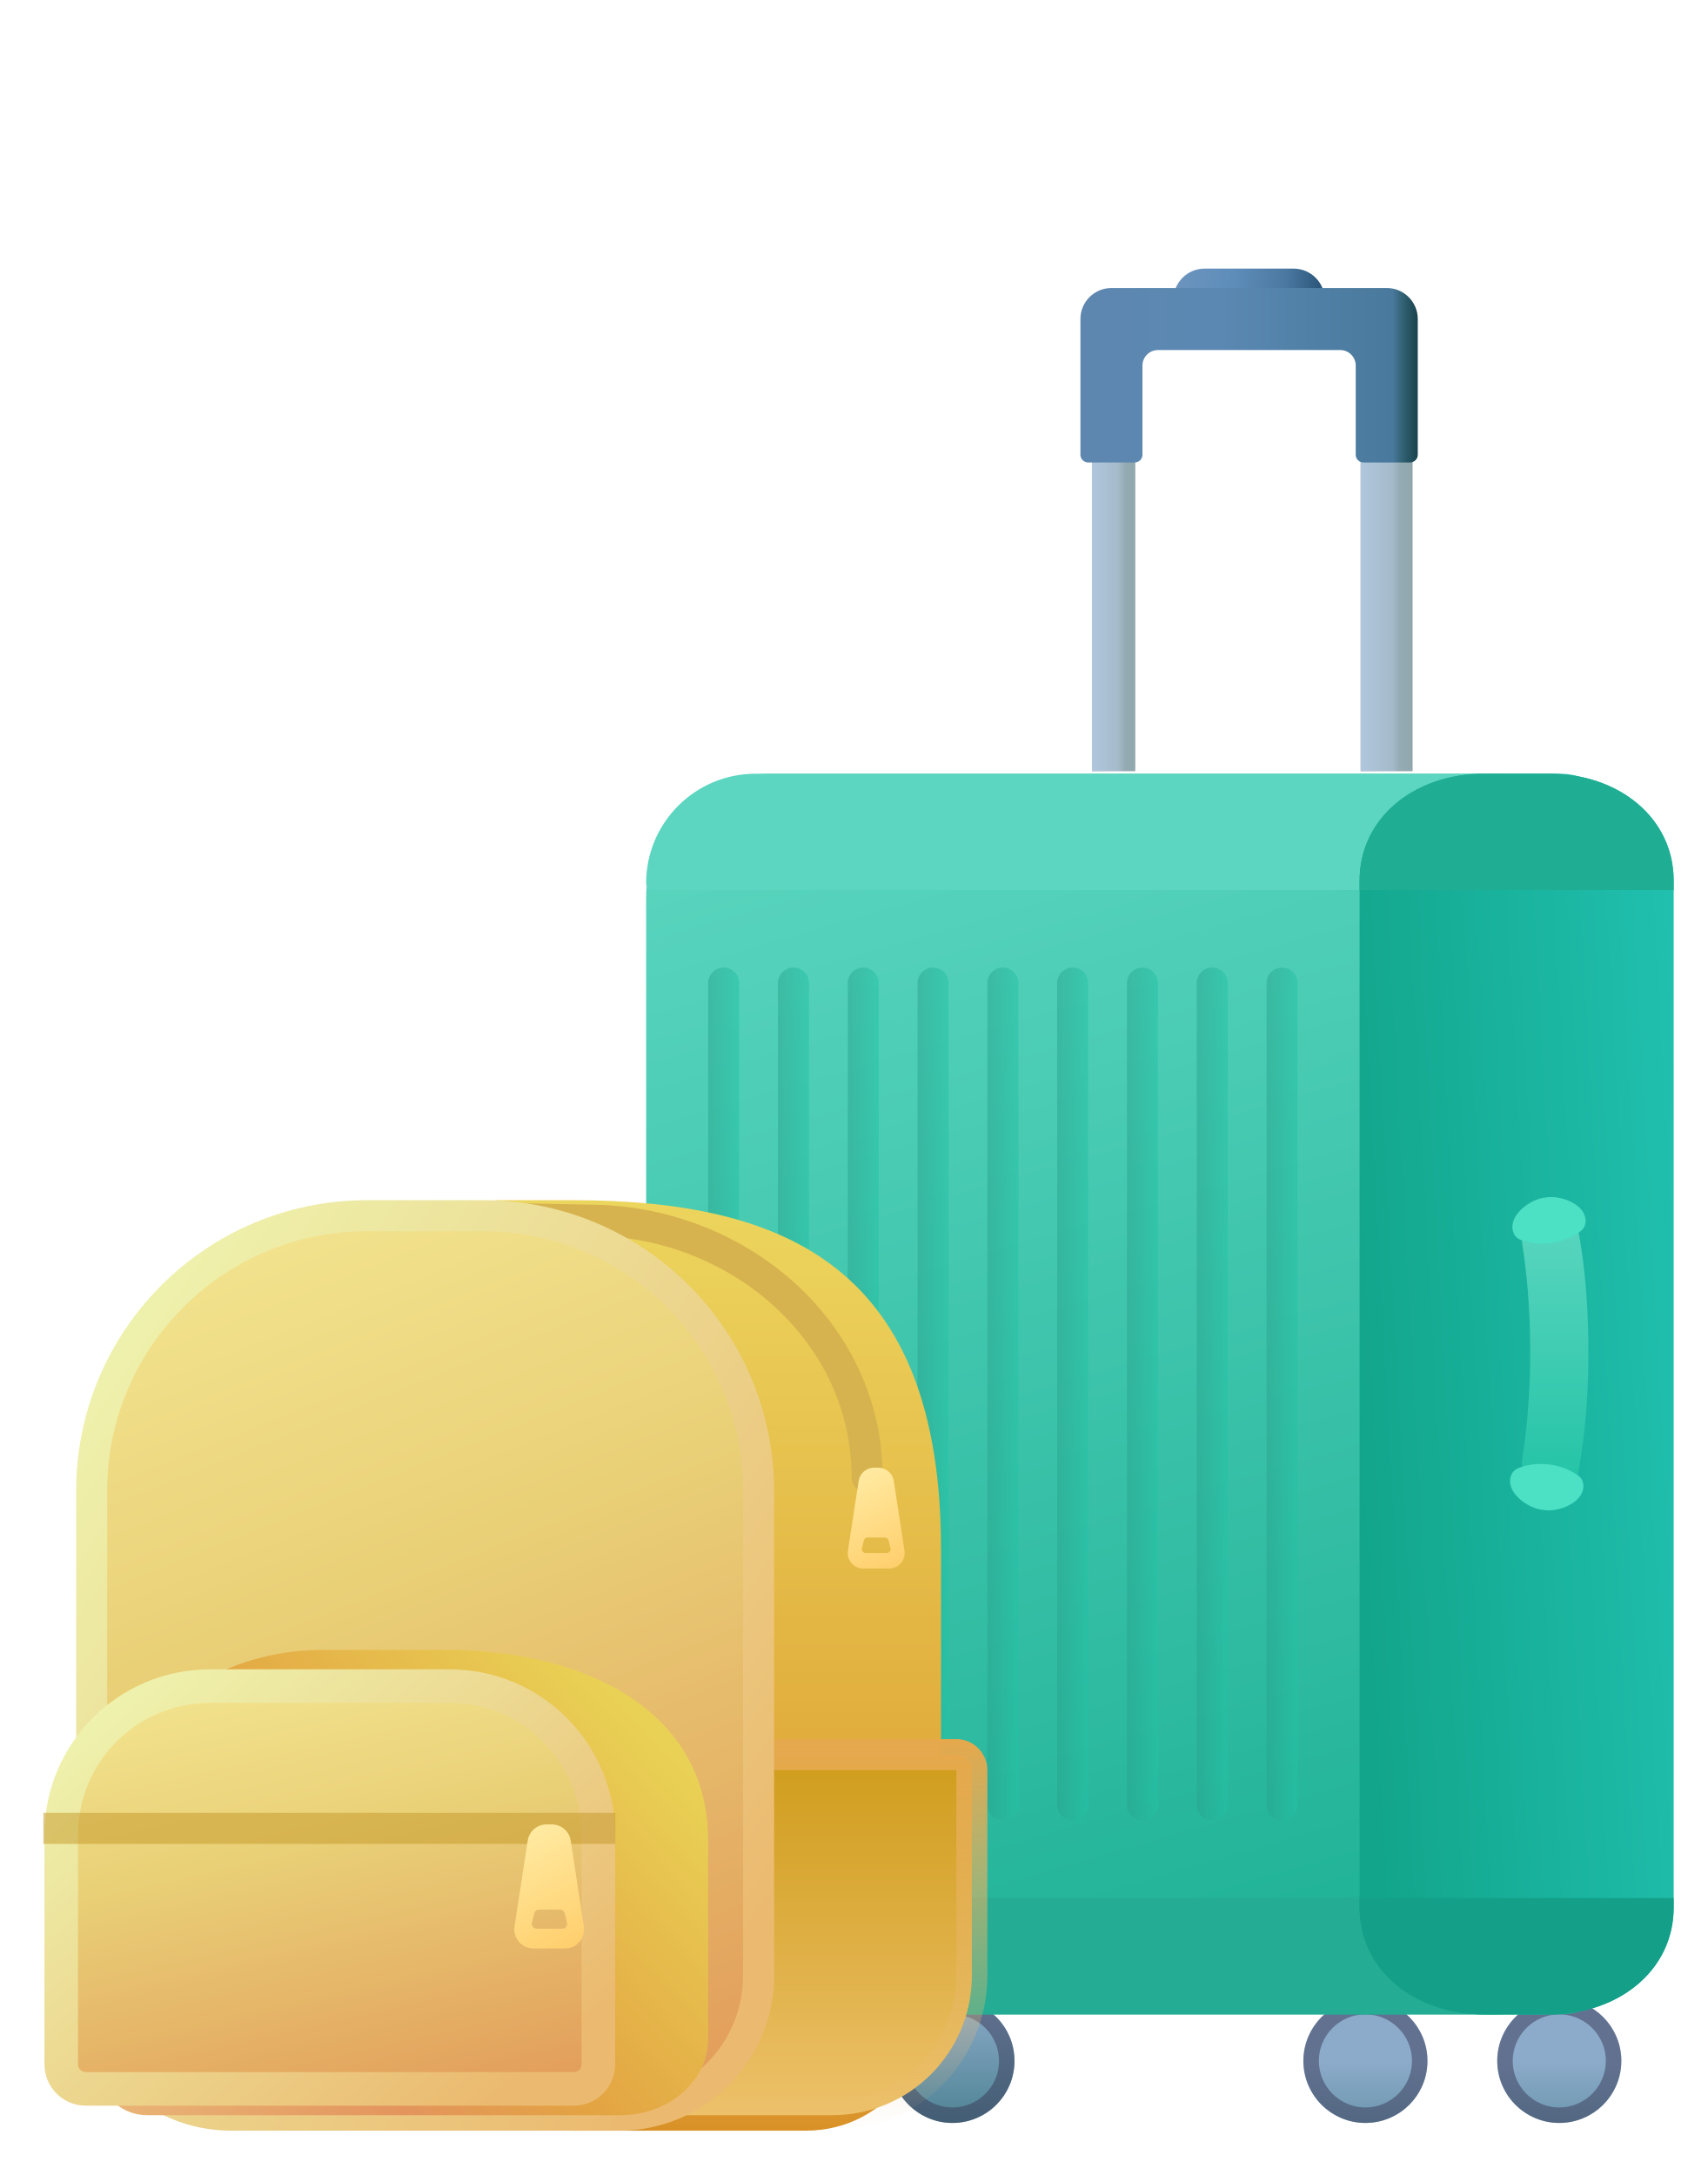
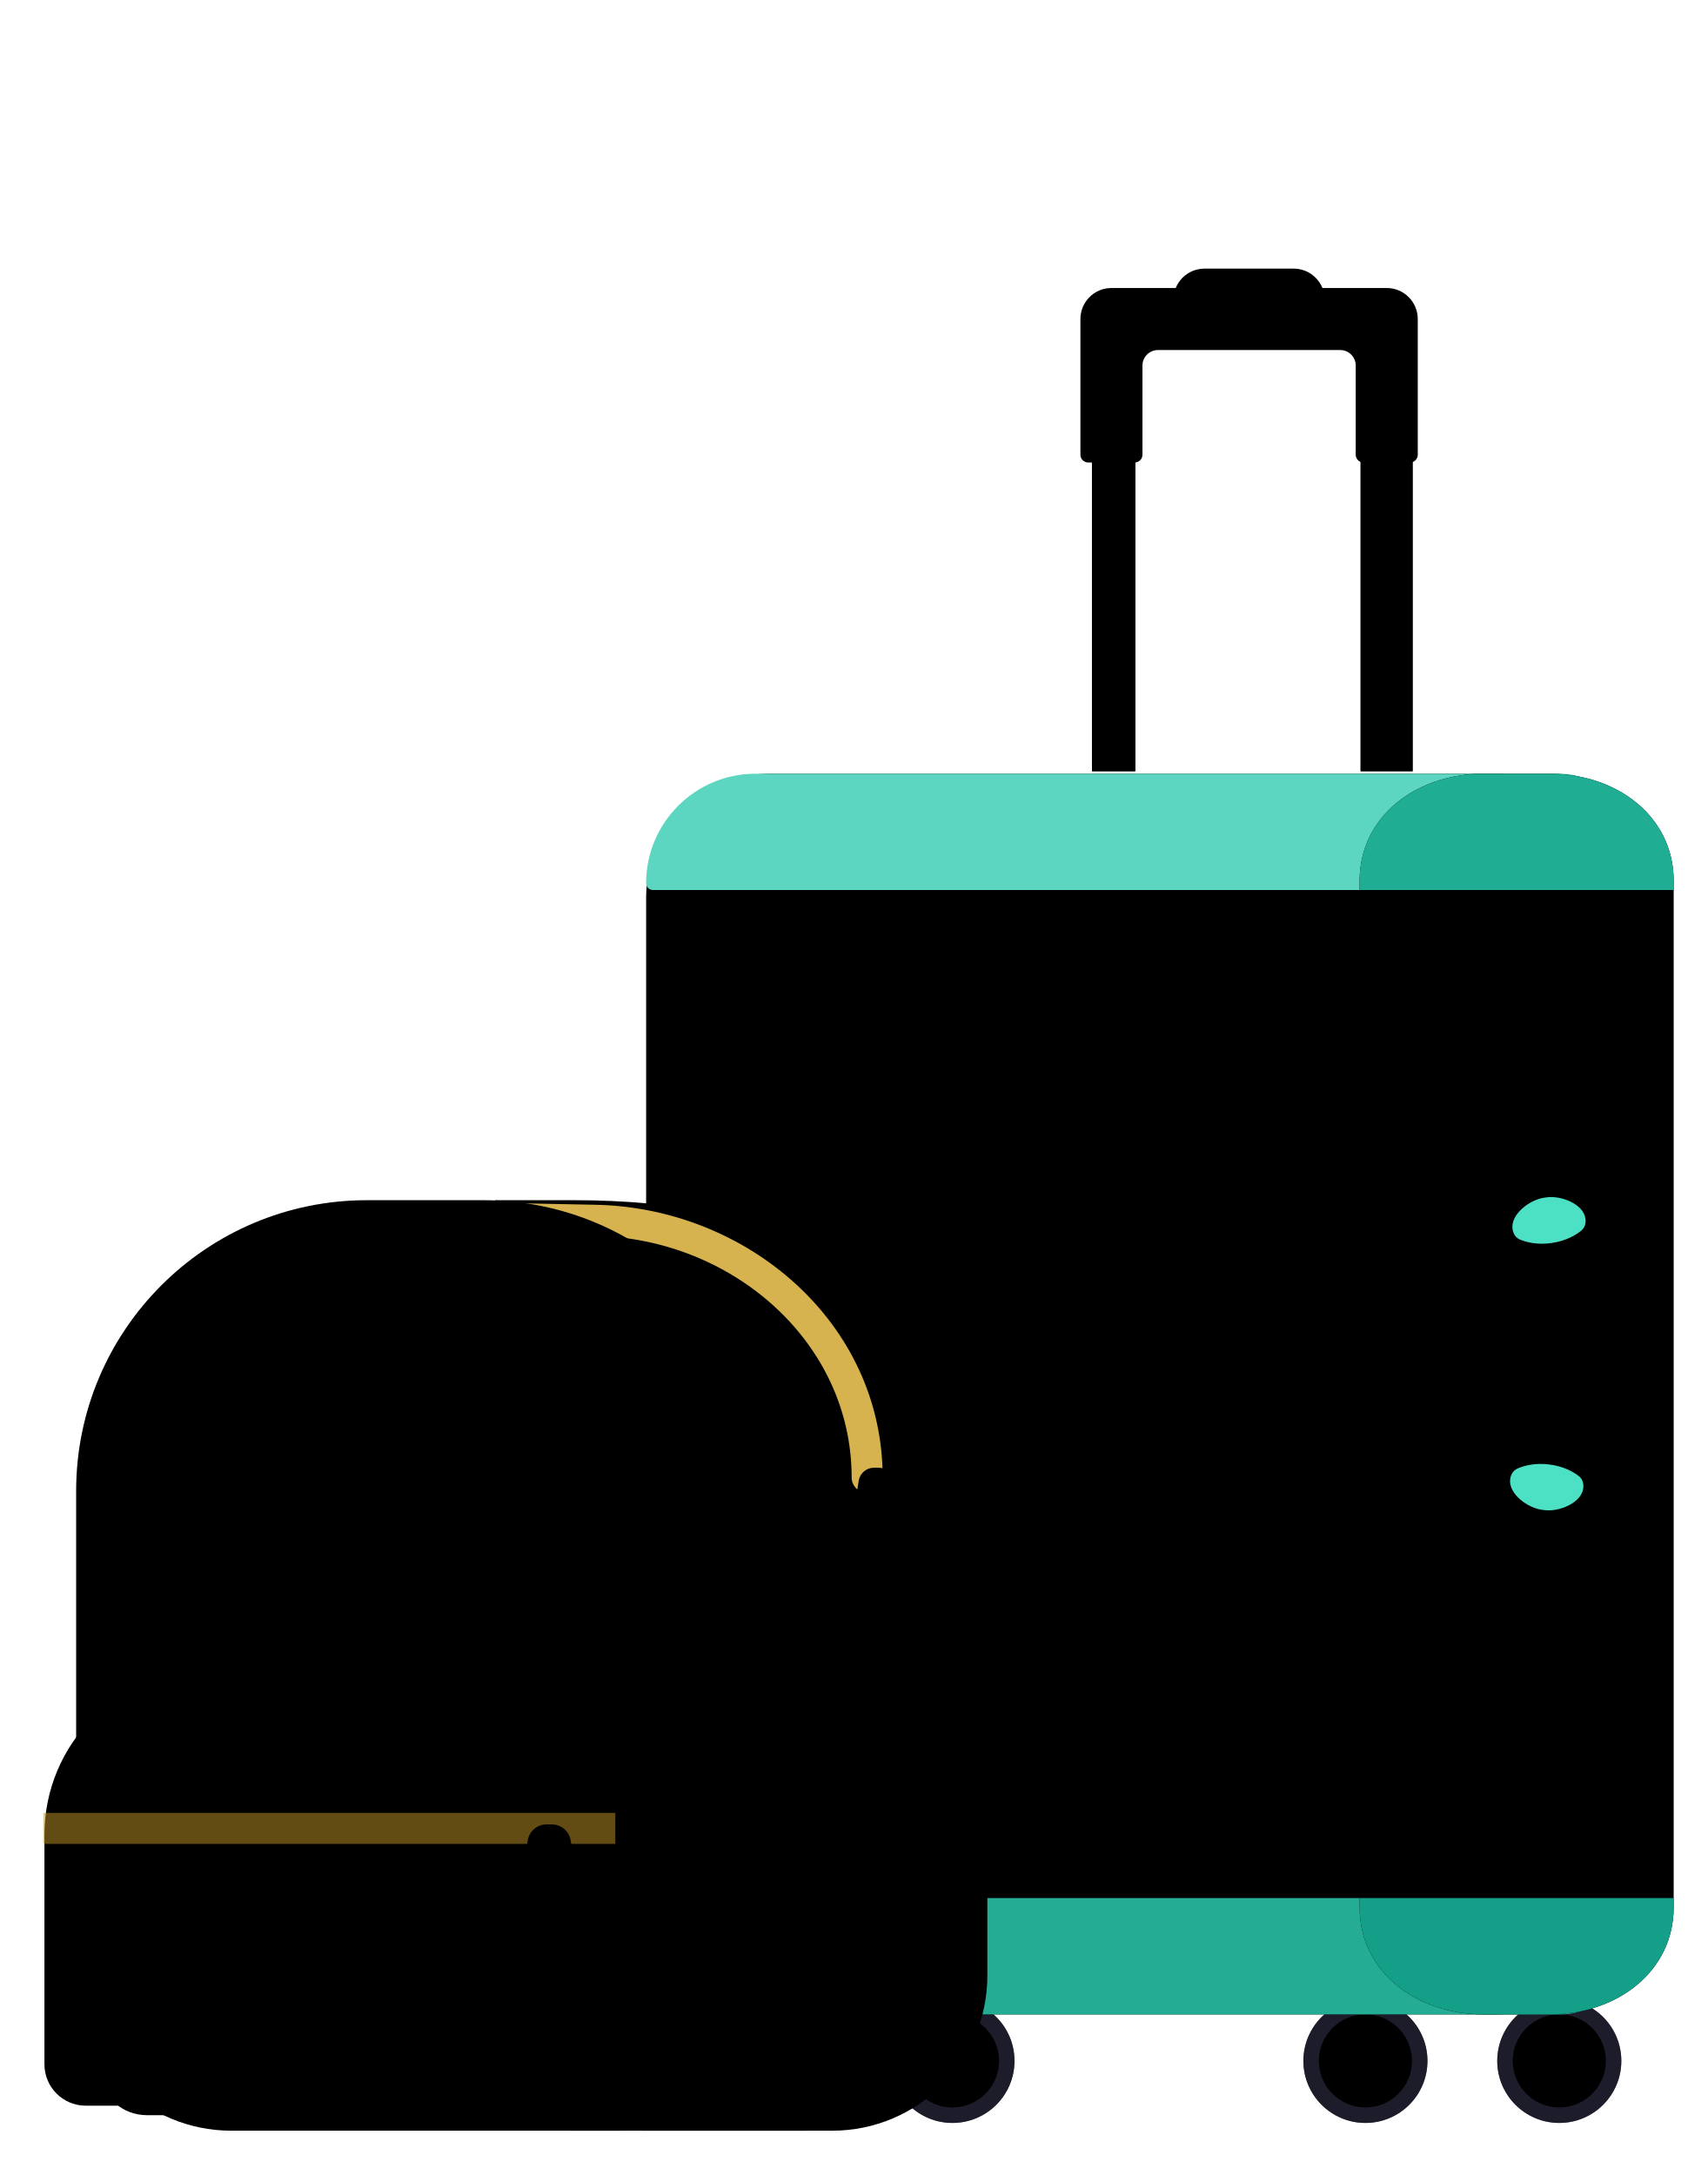
<svg xmlns="http://www.w3.org/2000/svg" width="197" height="251" viewBox="0 0 197 251" fill="none">
  <circle cx="109.904" cy="237.834" r="7.159" fill="url(#paint0_linear)" />
  <circle cx="109.904" cy="237.834" r="6.264" stroke="#393956" stroke-opacity="0.5" stroke-width="1.79" />
  <circle r="7.159" transform="matrix(-1 0 0 1 157.555 237.834)" fill="url(#paint1_linear)" />
  <circle r="6.264" transform="matrix(-1 0 0 1 157.555 237.834)" stroke="#393956" stroke-opacity="0.5" stroke-width="1.79" />
  <circle cx="89.77" cy="237.834" r="7.159" fill="url(#paint2_linear)" />
  <circle cx="89.77" cy="237.834" r="6.264" stroke="#393956" stroke-opacity="0.5" stroke-width="1.79" />
  <circle r="7.159" transform="matrix(-1 0 0 1 179.925 237.834)" fill="url(#paint3_linear)" />
  <circle r="6.264" transform="matrix(-1 0 0 1 179.925 237.834)" stroke="#393956" stroke-opacity="0.5" stroke-width="1.79" />
  <rect x="74.557" y="89.289" width="112.303" height="143.176" rx="14.318" fill="url(#paint4_linear)" />
  <path d="M74.557 101.922C74.557 94.945 80.213 89.289 87.19 89.289H180.149C183.856 89.289 186.861 92.293 186.861 96C186.861 99.707 183.856 102.711 180.149 102.711H75.347C74.911 102.711 74.557 102.358 74.557 101.922Z" fill="#5CD6C0" />
  <path d="M74.557 219.831C74.557 226.808 80.213 232.464 87.19 232.464H180.149C183.856 232.464 186.861 229.46 186.861 225.753C186.861 222.046 183.856 219.042 180.149 219.042H75.347C74.911 219.042 74.557 219.395 74.557 219.831Z" fill="#24AD94" />
  <path d="M156.883 101.635C156.883 94.322 163.293 89.289 171.201 89.289H178.807C186.714 89.289 193.125 94.322 193.125 101.635V220.117C193.125 227.431 186.714 232.464 178.807 232.464H171.201C163.293 232.464 156.883 227.431 156.883 220.117V101.635Z" fill="url(#paint5_linear)" />
  <path d="M178.807 89.289H171.201C163.293 89.289 156.883 94.322 156.883 101.635V102.711H193.125V101.635C193.125 94.322 186.714 89.289 178.807 89.289Z" fill="#1FAD94" />
  <path d="M178.807 232.464H171.201C163.293 232.464 156.883 227.431 156.883 220.118V219.042H193.125V220.118C193.125 227.431 186.714 232.464 178.807 232.464Z" fill="#149F88" />
  <rect opacity="0.5" x="81.716" y="111.66" width="3.579" height="98.433" rx="1.79" fill="url(#paint6_linear)" />
  <rect opacity="0.5" x="89.77" y="111.66" width="3.579" height="98.433" rx="1.79" fill="url(#paint7_linear)" />
  <rect opacity="0.5" x="97.823" y="111.66" width="3.579" height="98.433" rx="1.79" fill="url(#paint8_linear)" />
  <rect opacity="0.5" x="105.877" y="111.66" width="3.579" height="98.433" rx="1.79" fill="url(#paint9_linear)" />
  <rect opacity="0.5" x="113.931" y="111.66" width="3.579" height="98.433" rx="1.79" fill="url(#paint10_linear)" />
  <rect opacity="0.5" x="121.984" y="111.66" width="3.579" height="98.433" rx="1.79" fill="url(#paint11_linear)" />
  <rect opacity="0.5" x="130.038" y="111.66" width="3.579" height="98.433" rx="1.79" fill="url(#paint12_linear)" />
  <rect opacity="0.5" x="138.091" y="111.66" width="3.579" height="98.433" rx="1.79" fill="url(#paint13_linear)" />
  <rect opacity="0.5" x="146.145" y="111.66" width="3.579" height="98.433" rx="1.79" fill="url(#paint14_linear)" />
  <path d="M175.662 143.649C175.319 141.508 176.956 139.4 179.124 139.4C180.535 139.4 181.768 140.316 182.048 141.698C182.573 144.29 183.281 149.06 183.281 155.955C183.281 162.849 182.573 167.62 182.048 170.211C181.768 171.593 180.535 172.509 179.124 172.509C176.956 172.509 175.319 170.401 175.662 168.26C176.113 165.434 176.57 161.265 176.57 155.955C176.57 150.644 176.113 146.475 175.662 143.649Z" fill="url(#paint15_linear)" />
  <path d="M178.199 174.27C179.899 174.5 182.486 173.442 182.695 171.739C182.759 171.214 182.61 170.68 182.193 170.354C181.567 169.866 180.44 169.206 178.748 168.999C177.056 168.792 175.803 169.16 175.078 169.483C174.595 169.699 174.321 170.181 174.257 170.706C174.048 172.409 176.304 174.06 178.01 174.247C178.041 174.251 178.073 174.254 178.104 174.258C178.136 174.262 178.167 174.266 178.199 174.27Z" fill="#4CE0C5" />
  <path d="M178.2 138.214C176.499 138.441 174.282 140.144 174.53 141.841C174.606 142.365 174.891 142.841 175.379 143.045C176.112 143.351 177.373 143.69 179.06 143.444C180.746 143.198 181.857 142.512 182.472 142.009C182.882 141.674 183.018 141.137 182.942 140.613C182.694 138.916 180.083 137.918 178.388 138.187C178.357 138.192 178.326 138.197 178.294 138.201C178.263 138.206 178.231 138.21 178.2 138.214Z" fill="#4CE0C5" />
  <rect x="126" y="48" width="5" height="41" fill="url(#paint16_linear)" />
  <rect x="126" y="48" width="5" height="41" fill="url(#paint17_linear)" />
  <rect x="157" y="48" width="6" height="41" fill="url(#paint18_linear)" />
  <rect x="157" y="48" width="6" height="41" fill="url(#paint19_linear)" />
  <path d="M136.302 38.159C135.808 38.159 135.407 37.758 135.407 37.264V34.579C135.407 32.602 137.009 31 138.986 31H149.277C151.254 31 152.856 32.602 152.856 34.579V37.264C152.856 37.758 152.456 38.159 151.962 38.159H136.302Z" fill="url(#paint20_linear)" />
  <path d="M125.563 53.371C125.069 53.371 124.669 52.971 124.669 52.477V36.817C124.669 34.84 126.271 33.237 128.248 33.237H160.015C161.992 33.237 163.595 34.84 163.595 36.817V52.477C163.595 52.971 163.194 53.371 162.7 53.371H157.331C156.836 53.371 156.436 52.971 156.436 52.477V42.186C156.436 41.197 155.634 40.396 154.646 40.396H133.617C132.629 40.396 131.827 41.197 131.827 42.186V52.477C131.827 52.971 131.427 53.371 130.933 53.371H125.563Z" fill="url(#paint21_linear)" />
  <path d="M108.585 226.648V178.774C108.585 146.335 90.79 138.505 66.08 138.505H57.131V183.248V227.99C57.131 237.874 56.196 245.887 66.08 245.887H92.925C102.81 245.887 108.585 236.532 108.585 226.648Z" fill="url(#paint22_linear)" />
  <path d="M52.633 138.729C51.645 138.729 50.844 139.531 50.844 140.519C50.844 141.508 51.645 142.309 52.633 142.309L52.633 138.729ZM68.673 140.821L68.709 139.032L68.673 140.821ZM98.271 170.496C98.271 171.485 99.072 172.286 100.06 172.286C101.049 172.286 101.85 171.485 101.85 170.496H98.271ZM52.633 142.309C53.308 142.309 60.304 142.444 68.638 142.611L68.709 139.032C60.414 138.866 53.355 138.729 52.633 138.729L52.633 142.309ZM68.638 142.611C84.56 142.929 98.271 154.922 98.271 170.496H101.85C101.85 152.632 86.219 139.382 68.709 139.032L68.638 142.611Z" fill="#D6B34F" />
  <path d="M75.899 202.487H110.351C111.339 202.487 112.141 203.288 112.141 204.277V227.99C112.141 236.886 104.929 244.097 96.034 244.097H75.899V202.487Z" fill="url(#paint23_linear)" stroke="url(#paint24_linear)" stroke-width="3.579" />
  <path d="M10.576 172.062C10.576 154.518 24.799 140.295 42.343 140.295H55.766C73.31 140.295 87.533 154.518 87.533 172.062V227.99C87.533 236.886 80.321 244.097 71.426 244.097H26.683C17.788 244.097 10.576 236.886 10.576 227.99V172.062Z" fill="url(#paint25_linear)" stroke="url(#paint26_linear)" stroke-width="3.579" />
  <path fill-rule="evenodd" clip-rule="evenodd" d="M100.852 169.377C99.969 169.377 99.218 170.022 99.083 170.895L97.844 178.949C97.677 180.033 98.516 181.01 99.613 181.01H102.6C103.697 181.01 104.535 180.033 104.369 178.949L103.13 170.895C102.995 170.022 102.244 169.377 101.361 169.377H100.852ZM100.113 177.431C99.908 177.431 99.729 177.571 99.679 177.77L99.456 178.665C99.385 178.947 99.599 179.221 99.89 179.221H102.323C102.614 179.221 102.828 178.947 102.757 178.665L102.533 177.77C102.484 177.571 102.305 177.431 102.099 177.431H100.113Z" fill="url(#paint27_linear)" />
  <path d="M11.918 212.461C11.918 200.281 23.244 190.406 37.216 190.406H51.358C68.124 190.406 81.716 197.781 81.716 212.398V235.275C81.716 240.147 77.186 244.097 71.597 244.097H16.978C14.183 244.097 11.918 242.122 11.918 239.686V212.461Z" fill="url(#paint28_linear)" />
  <path d="M7.064 211.738C7.064 202.262 14.745 194.58 24.221 194.58H51.884C61.359 194.58 69.041 202.262 69.041 211.738V238.227C69.041 239.793 67.771 241.063 66.204 241.063H9.9C8.334 241.063 7.064 239.793 7.064 238.227V211.738Z" fill="url(#paint29_linear)" stroke="url(#paint30_linear)" stroke-width="3.874" />
  <path opacity="0.5" d="M5 211L71 211" stroke="#C49828" stroke-width="3.579" />
  <path fill-rule="evenodd" clip-rule="evenodd" d="M63.07 210.541C61.981 210.541 61.055 211.335 60.89 212.412L59.371 222.318C59.166 223.654 60.2 224.858 61.551 224.858H65.192C66.543 224.858 67.577 223.654 67.372 222.318L65.853 212.412C65.689 211.335 64.763 210.541 63.673 210.541H63.07ZM62.188 220.372C61.935 220.372 61.714 220.544 61.653 220.79L61.379 221.89C61.292 222.238 61.556 222.574 61.914 222.574H64.893C65.251 222.574 65.514 222.238 65.428 221.89L65.154 220.79C65.093 220.544 64.872 220.372 64.619 220.372H62.188Z" fill="url(#paint31_linear)" />
  <defs>
    <linearGradient id="paint0_linear" x1="109.904" y1="230.675" x2="109.904" y2="244.992" gradientUnits="userSpaceOnUse">
-       <stop stop-color="#8CABCA" />
-       <stop offset="1" stop-color="#4E8393" />
+       <stop stopColor="#8CABCA" />
+       <stop offset="1" stopColor="#4E8393" />
    </linearGradient>
    <linearGradient id="paint1_linear" x1="7.159" y1="0" x2="7.159" y2="14.318" gradientUnits="userSpaceOnUse">
-       <stop stop-color="#8CABCA" />
-       <stop offset="1" stop-color="#4E8393" />
+       <stop stopColor="#8CABCA" />
+       <stop offset="1" stopColor="#4E8393" />
    </linearGradient>
    <linearGradient id="paint2_linear" x1="89.77" y1="230.675" x2="89.77" y2="244.992" gradientUnits="userSpaceOnUse">
-       <stop stop-color="#8CABCA" />
-       <stop offset="1" stop-color="#4E8393" />
+       <stop stopColor="#8CABCA" />
+       <stop offset="1" stopColor="#4E8393" />
    </linearGradient>
    <linearGradient id="paint3_linear" x1="7.159" y1="0" x2="7.159" y2="14.318" gradientUnits="userSpaceOnUse">
-       <stop stop-color="#8CABCA" />
-       <stop offset="1" stop-color="#4E8393" />
+       <stop stopColor="#8CABCA" />
+       <stop offset="1" stopColor="#4E8393" />
    </linearGradient>
    <linearGradient id="paint4_linear" x1="89.322" y1="89.289" x2="130.709" y2="232.464" gradientUnits="userSpaceOnUse">
-       <stop stop-color="#5CD6C0" />
-       <stop offset="1" stop-color="#1FB297" />
+       <stop stopColor="#5CD6C0" />
+       <stop offset="1" stopColor="#1FB297" />
    </linearGradient>
    <linearGradient id="paint5_linear" x1="156.883" y1="174.747" x2="201.936" y2="172.263" gradientUnits="userSpaceOnUse">
-       <stop stop-color="#12A58B" />
-       <stop offset="1" stop-color="#22C3B3" />
+       <stop stopColor="#12A58B" />
+       <stop offset="1" stopColor="#22C3B3" />
    </linearGradient>
    <linearGradient id="paint6_linear" x1="81.716" y1="160.069" x2="85.296" y2="160.069" gradientUnits="userSpaceOnUse">
-       <stop stop-color="#29A38D" />
-       <stop offset="1" stop-color="#22C3A6" />
+       <stop stopColor="#29A38D" />
+       <stop offset="1" stopColor="#22C3A6" />
    </linearGradient>
    <linearGradient id="paint7_linear" x1="89.77" y1="160.069" x2="93.349" y2="160.069" gradientUnits="userSpaceOnUse">
-       <stop stop-color="#29A38D" />
-       <stop offset="1" stop-color="#22C3A6" />
+       <stop stopColor="#29A38D" />
+       <stop offset="1" stopColor="#22C3A6" />
    </linearGradient>
    <linearGradient id="paint8_linear" x1="97.823" y1="160.069" x2="101.403" y2="160.069" gradientUnits="userSpaceOnUse">
-       <stop stop-color="#29A38D" />
-       <stop offset="1" stop-color="#22C3A6" />
+       <stop stopColor="#29A38D" />
+       <stop offset="1" stopColor="#22C3A6" />
    </linearGradient>
    <linearGradient id="paint9_linear" x1="105.877" y1="160.069" x2="109.456" y2="160.069" gradientUnits="userSpaceOnUse">
-       <stop stop-color="#29A38D" />
-       <stop offset="1" stop-color="#22C3A6" />
+       <stop stopColor="#29A38D" />
+       <stop offset="1" stopColor="#22C3A6" />
    </linearGradient>
    <linearGradient id="paint10_linear" x1="113.931" y1="160.069" x2="117.51" y2="160.069" gradientUnits="userSpaceOnUse">
-       <stop stop-color="#29A38D" />
-       <stop offset="1" stop-color="#22C3A6" />
+       <stop stopColor="#29A38D" />
+       <stop offset="1" stopColor="#22C3A6" />
    </linearGradient>
    <linearGradient id="paint11_linear" x1="121.984" y1="160.069" x2="125.563" y2="160.069" gradientUnits="userSpaceOnUse">
-       <stop stop-color="#29A38D" />
-       <stop offset="1" stop-color="#22C3A6" />
+       <stop stopColor="#29A38D" />
+       <stop offset="1" stopColor="#22C3A6" />
    </linearGradient>
    <linearGradient id="paint12_linear" x1="130.038" y1="160.069" x2="133.617" y2="160.069" gradientUnits="userSpaceOnUse">
-       <stop stop-color="#29A38D" />
-       <stop offset="1" stop-color="#22C3A6" />
+       <stop stopColor="#29A38D" />
+       <stop offset="1" stopColor="#22C3A6" />
    </linearGradient>
    <linearGradient id="paint13_linear" x1="138.091" y1="160.069" x2="141.671" y2="160.069" gradientUnits="userSpaceOnUse">
-       <stop stop-color="#29A38D" />
-       <stop offset="1" stop-color="#22C3A6" />
+       <stop stopColor="#29A38D" />
+       <stop offset="1" stopColor="#22C3A6" />
    </linearGradient>
    <linearGradient id="paint14_linear" x1="146.145" y1="160.069" x2="149.724" y2="160.069" gradientUnits="userSpaceOnUse">
-       <stop stop-color="#29A38D" />
-       <stop offset="1" stop-color="#22C3A6" />
+       <stop stopColor="#29A38D" />
+       <stop offset="1" stopColor="#22C3A6" />
    </linearGradient>
    <linearGradient id="paint15_linear" x1="179.031" y1="139.4" x2="179.031" y2="172.509" gradientUnits="userSpaceOnUse">
-       <stop stop-color="#5CD6C0" />
-       <stop offset="1" stop-color="#22C3A6" />
+       <stop stopColor="#5CD6C0" />
+       <stop offset="1" stopColor="#22C3A6" />
    </linearGradient>
    <linearGradient id="paint16_linear" x1="126" y1="69.302" x2="131" y2="69.302" gradientUnits="userSpaceOnUse">
-       <stop stop-color="#C4C4C4" />
-       <stop offset="1" stop-color="#C4C4C4" stop-opacity="0" />
+       <stop stopColor="#C4C4C4" />
+       <stop offset="1" stopColor="#C4C4C4" stopOpacity="0" />
    </linearGradient>
    <linearGradient id="paint17_linear" x1="126" y1="68.5" x2="131" y2="68.5" gradientUnits="userSpaceOnUse">
-       <stop stop-color="#B0C6DC" />
-       <stop offset="0.604" stop-color="#A5BBCB" />
-       <stop offset="0.76" stop-color="#95ABB3" />
-       <stop offset="1" stop-color="#91A7AD" />
+       <stop stopColor="#B0C6DC" />
+       <stop offset="0.604" stopColor="#A5BBCB" />
+       <stop offset="0.76" stopColor="#95ABB3" />
+       <stop offset="1" stopColor="#91A7AD" />
    </linearGradient>
    <linearGradient id="paint18_linear" x1="157" y1="69.302" x2="163" y2="69.302" gradientUnits="userSpaceOnUse">
-       <stop stop-color="#C4C4C4" />
-       <stop offset="1" stop-color="#C4C4C4" stop-opacity="0" />
+       <stop stopColor="#C4C4C4" />
+       <stop offset="1" stopColor="#C4C4C4" stopOpacity="0" />
    </linearGradient>
    <linearGradient id="paint19_linear" x1="157" y1="68.5" x2="163" y2="68.5" gradientUnits="userSpaceOnUse">
-       <stop stop-color="#B0C6DC" />
-       <stop offset="0.604" stop-color="#A5BBCB" />
-       <stop offset="0.76" stop-color="#95ABB3" />
-       <stop offset="1" stop-color="#91A7AD" />
+       <stop stopColor="#B0C6DC" />
+       <stop offset="0.604" stopColor="#A5BBCB" />
+       <stop offset="0.76" stopColor="#95ABB3" />
+       <stop offset="1" stopColor="#91A7AD" />
    </linearGradient>
    <linearGradient id="paint20_linear" x1="135.854" y1="31.447" x2="153.304" y2="32.79" gradientUnits="userSpaceOnUse">
-       <stop stop-color="#6B94BD" />
-       <stop offset="0.375" stop-color="#5E8DBA" />
-       <stop offset="0.719" stop-color="#4B78A0" />
-       <stop offset="1" stop-color="#254F74" />
+       <stop stopColor="#6B94BD" />
+       <stop offset="0.375" stopColor="#5E8DBA" />
+       <stop offset="0.719" stopColor="#4B78A0" />
+       <stop offset="1" stopColor="#254F74" />
    </linearGradient>
    <linearGradient id="paint21_linear" x1="124.669" y1="43.304" x2="163.595" y2="43.304" gradientUnits="userSpaceOnUse">
-       <stop stop-color="#5E87B0" />
-       <stop offset="0.411" stop-color="#5A88B2" />
-       <stop offset="0.926" stop-color="#49799C" />
-       <stop offset="0.953" stop-color="#336375" />
-       <stop offset="1" stop-color="#19414D" />
+       <stop stopColor="#5E87B0" />
+       <stop offset="0.411" stopColor="#5A88B2" />
+       <stop offset="0.926" stopColor="#49799C" />
+       <stop offset="0.953" stopColor="#336375" />
+       <stop offset="1" stopColor="#19414D" />
    </linearGradient>
    <linearGradient id="paint22_linear" x1="82.846" y1="138.505" x2="82.846" y2="245.887" gradientUnits="userSpaceOnUse">
-       <stop stop-color="#ECD55D" />
-       <stop offset="1" stop-color="#D99126" />
+       <stop stopColor="#ECD55D" />
+       <stop offset="1" stopColor="#D99126" />
    </linearGradient>
    <linearGradient id="paint23_linear" x1="94.02" y1="200.697" x2="94.02" y2="245.887" gradientUnits="userSpaceOnUse">
-       <stop stop-color="#CE9B18" />
-       <stop offset="1" stop-color="#EEC26D" />
+       <stop stopColor="#CE9B18" />
+       <stop offset="1" stopColor="#EEC26D" />
    </linearGradient>
    <linearGradient id="paint24_linear" x1="94.02" y1="200.697" x2="94.02" y2="245.887" gradientUnits="userSpaceOnUse">
-       <stop stop-color="#E6A84C" />
-       <stop offset="1" stop-color="#EDC282" stop-opacity="0" />
+       <stop stopColor="#E6A84C" />
+       <stop offset="1" stopColor="#EDC282" stopOpacity="0" />
    </linearGradient>
    <linearGradient id="paint25_linear" x1="35.184" y1="142.085" x2="76.571" y2="245.887" gradientUnits="userSpaceOnUse">
-       <stop stop-color="#F2E28D" />
-       <stop offset="0.357" stop-color="#E9D077" />
-       <stop offset="1" stop-color="#E29B5A" />
+       <stop stopColor="#F2E28D" />
+       <stop offset="0.357" stopColor="#E9D077" />
+       <stop offset="1" stopColor="#E29B5A" />
    </linearGradient>
    <linearGradient id="paint26_linear" x1="71.019" y1="245.887" x2="-14.473" y2="187.959" gradientUnits="userSpaceOnUse">
-       <stop stop-color="#EBBA70" />
-       <stop offset="1" stop-color="#EEF4AF" />
+       <stop stopColor="#EBBA70" />
+       <stop offset="1" stopColor="#EEF4AF" />
    </linearGradient>
    <linearGradient id="paint27_linear" x1="104.473" y1="181.532" x2="97.956" y2="168.935" gradientUnits="userSpaceOnUse">
-       <stop stop-color="#FFCC68" />
-       <stop offset="1" stop-color="#FFEEA8" />
+       <stop stopColor="#FFCC68" />
+       <stop offset="1" stopColor="#FFEEA8" />
    </linearGradient>
    <linearGradient id="paint28_linear" x1="68.517" y1="193.091" x2="14.379" y2="244.097" gradientUnits="userSpaceOnUse">
-       <stop stop-color="#E9D155" />
-       <stop offset="0.474" stop-color="#E3A342" />
-       <stop offset="0.681" stop-color="#E3955D" />
-       <stop offset="1" stop-color="#E9B476" />
+       <stop stopColor="#E9D155" />
+       <stop offset="0.474" stopColor="#E3A342" />
+       <stop offset="0.681" stopColor="#E3955D" />
+       <stop offset="1" stopColor="#E9B476" />
    </linearGradient>
    <linearGradient id="paint29_linear" x1="26.711" y1="194.322" x2="38.971" y2="247.935" gradientUnits="userSpaceOnUse">
-       <stop stop-color="#F2E28D" />
-       <stop offset="0.357" stop-color="#E9D077" />
-       <stop offset="1" stop-color="#E29B5A" />
+       <stop stopColor="#F2E28D" />
+       <stop offset="0.357" stopColor="#E9D077" />
+       <stop offset="1" stopColor="#E29B5A" />
    </linearGradient>
    <linearGradient id="paint30_linear" x1="56.012" y1="243" x2="13.438" y2="192.702" gradientUnits="userSpaceOnUse">
-       <stop stop-color="#EBBA70" />
-       <stop offset="1" stop-color="#EEF4AF" />
+       <stop stopColor="#EBBA70" />
+       <stop offset="1" stopColor="#EEF4AF" />
    </linearGradient>
    <linearGradient id="paint31_linear" x1="67.5" y1="225.5" x2="59.462" y2="210.02" gradientUnits="userSpaceOnUse">
-       <stop stop-color="#FFCC68" />
-       <stop offset="1" stop-color="#FFEEA8" />
+       <stop stopColor="#FFCC68" />
+       <stop offset="1" stopColor="#FFEEA8" />
    </linearGradient>
  </defs>
</svg>
